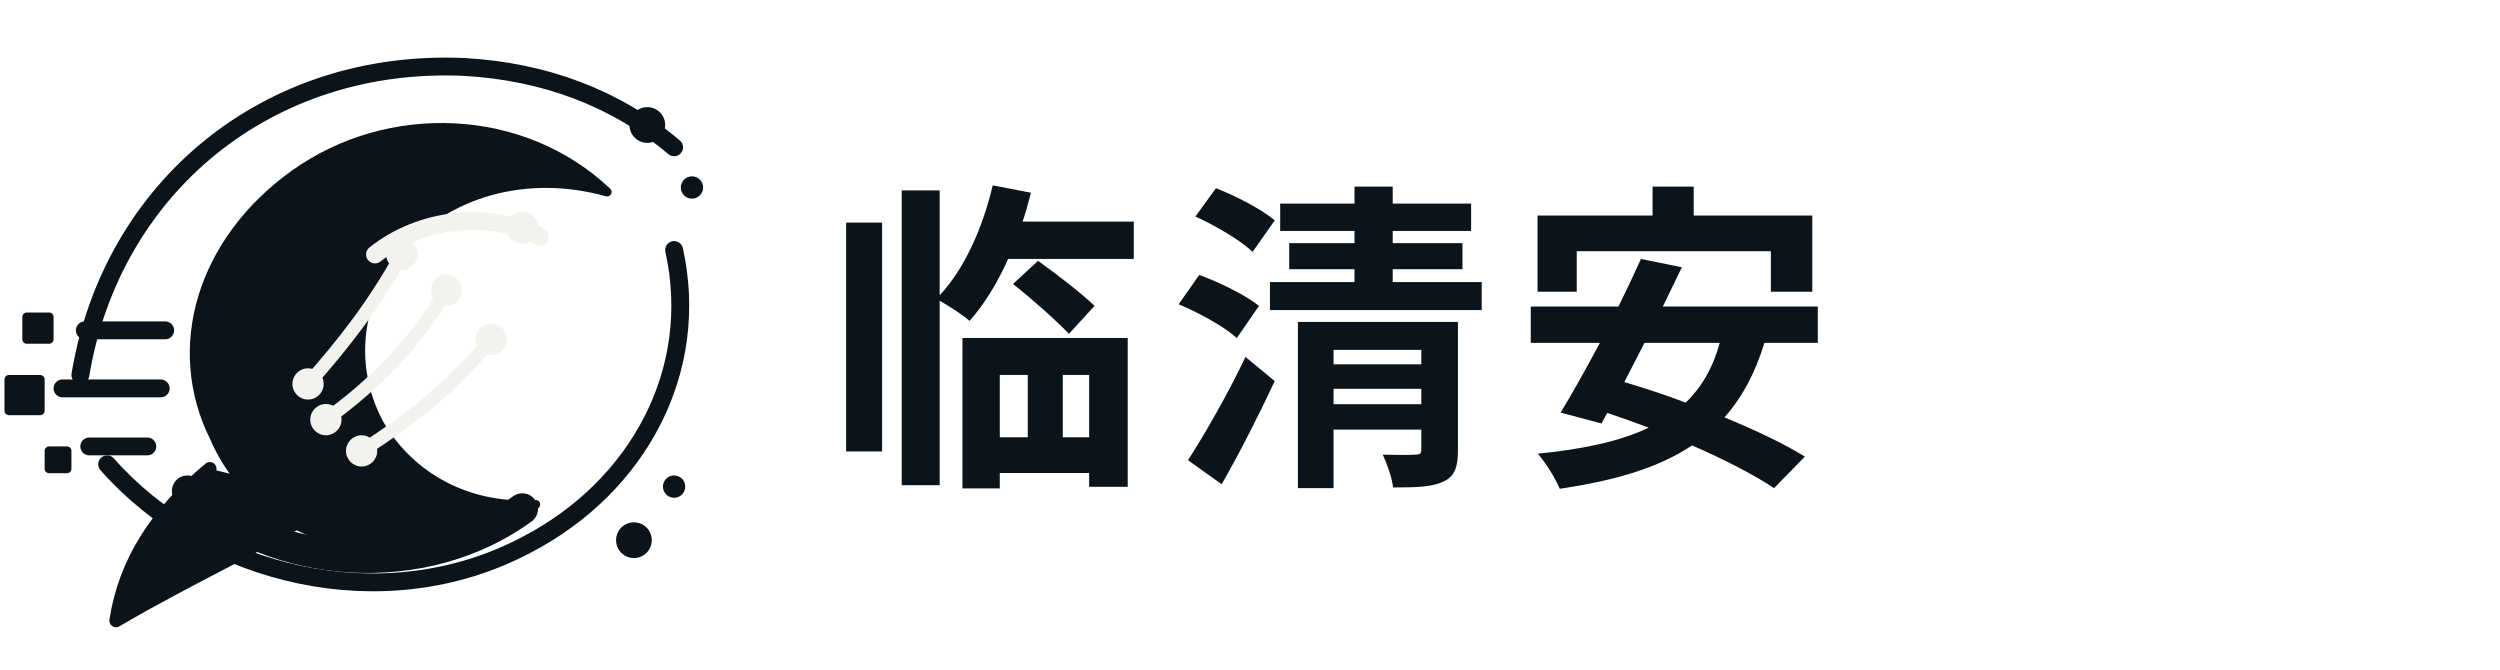
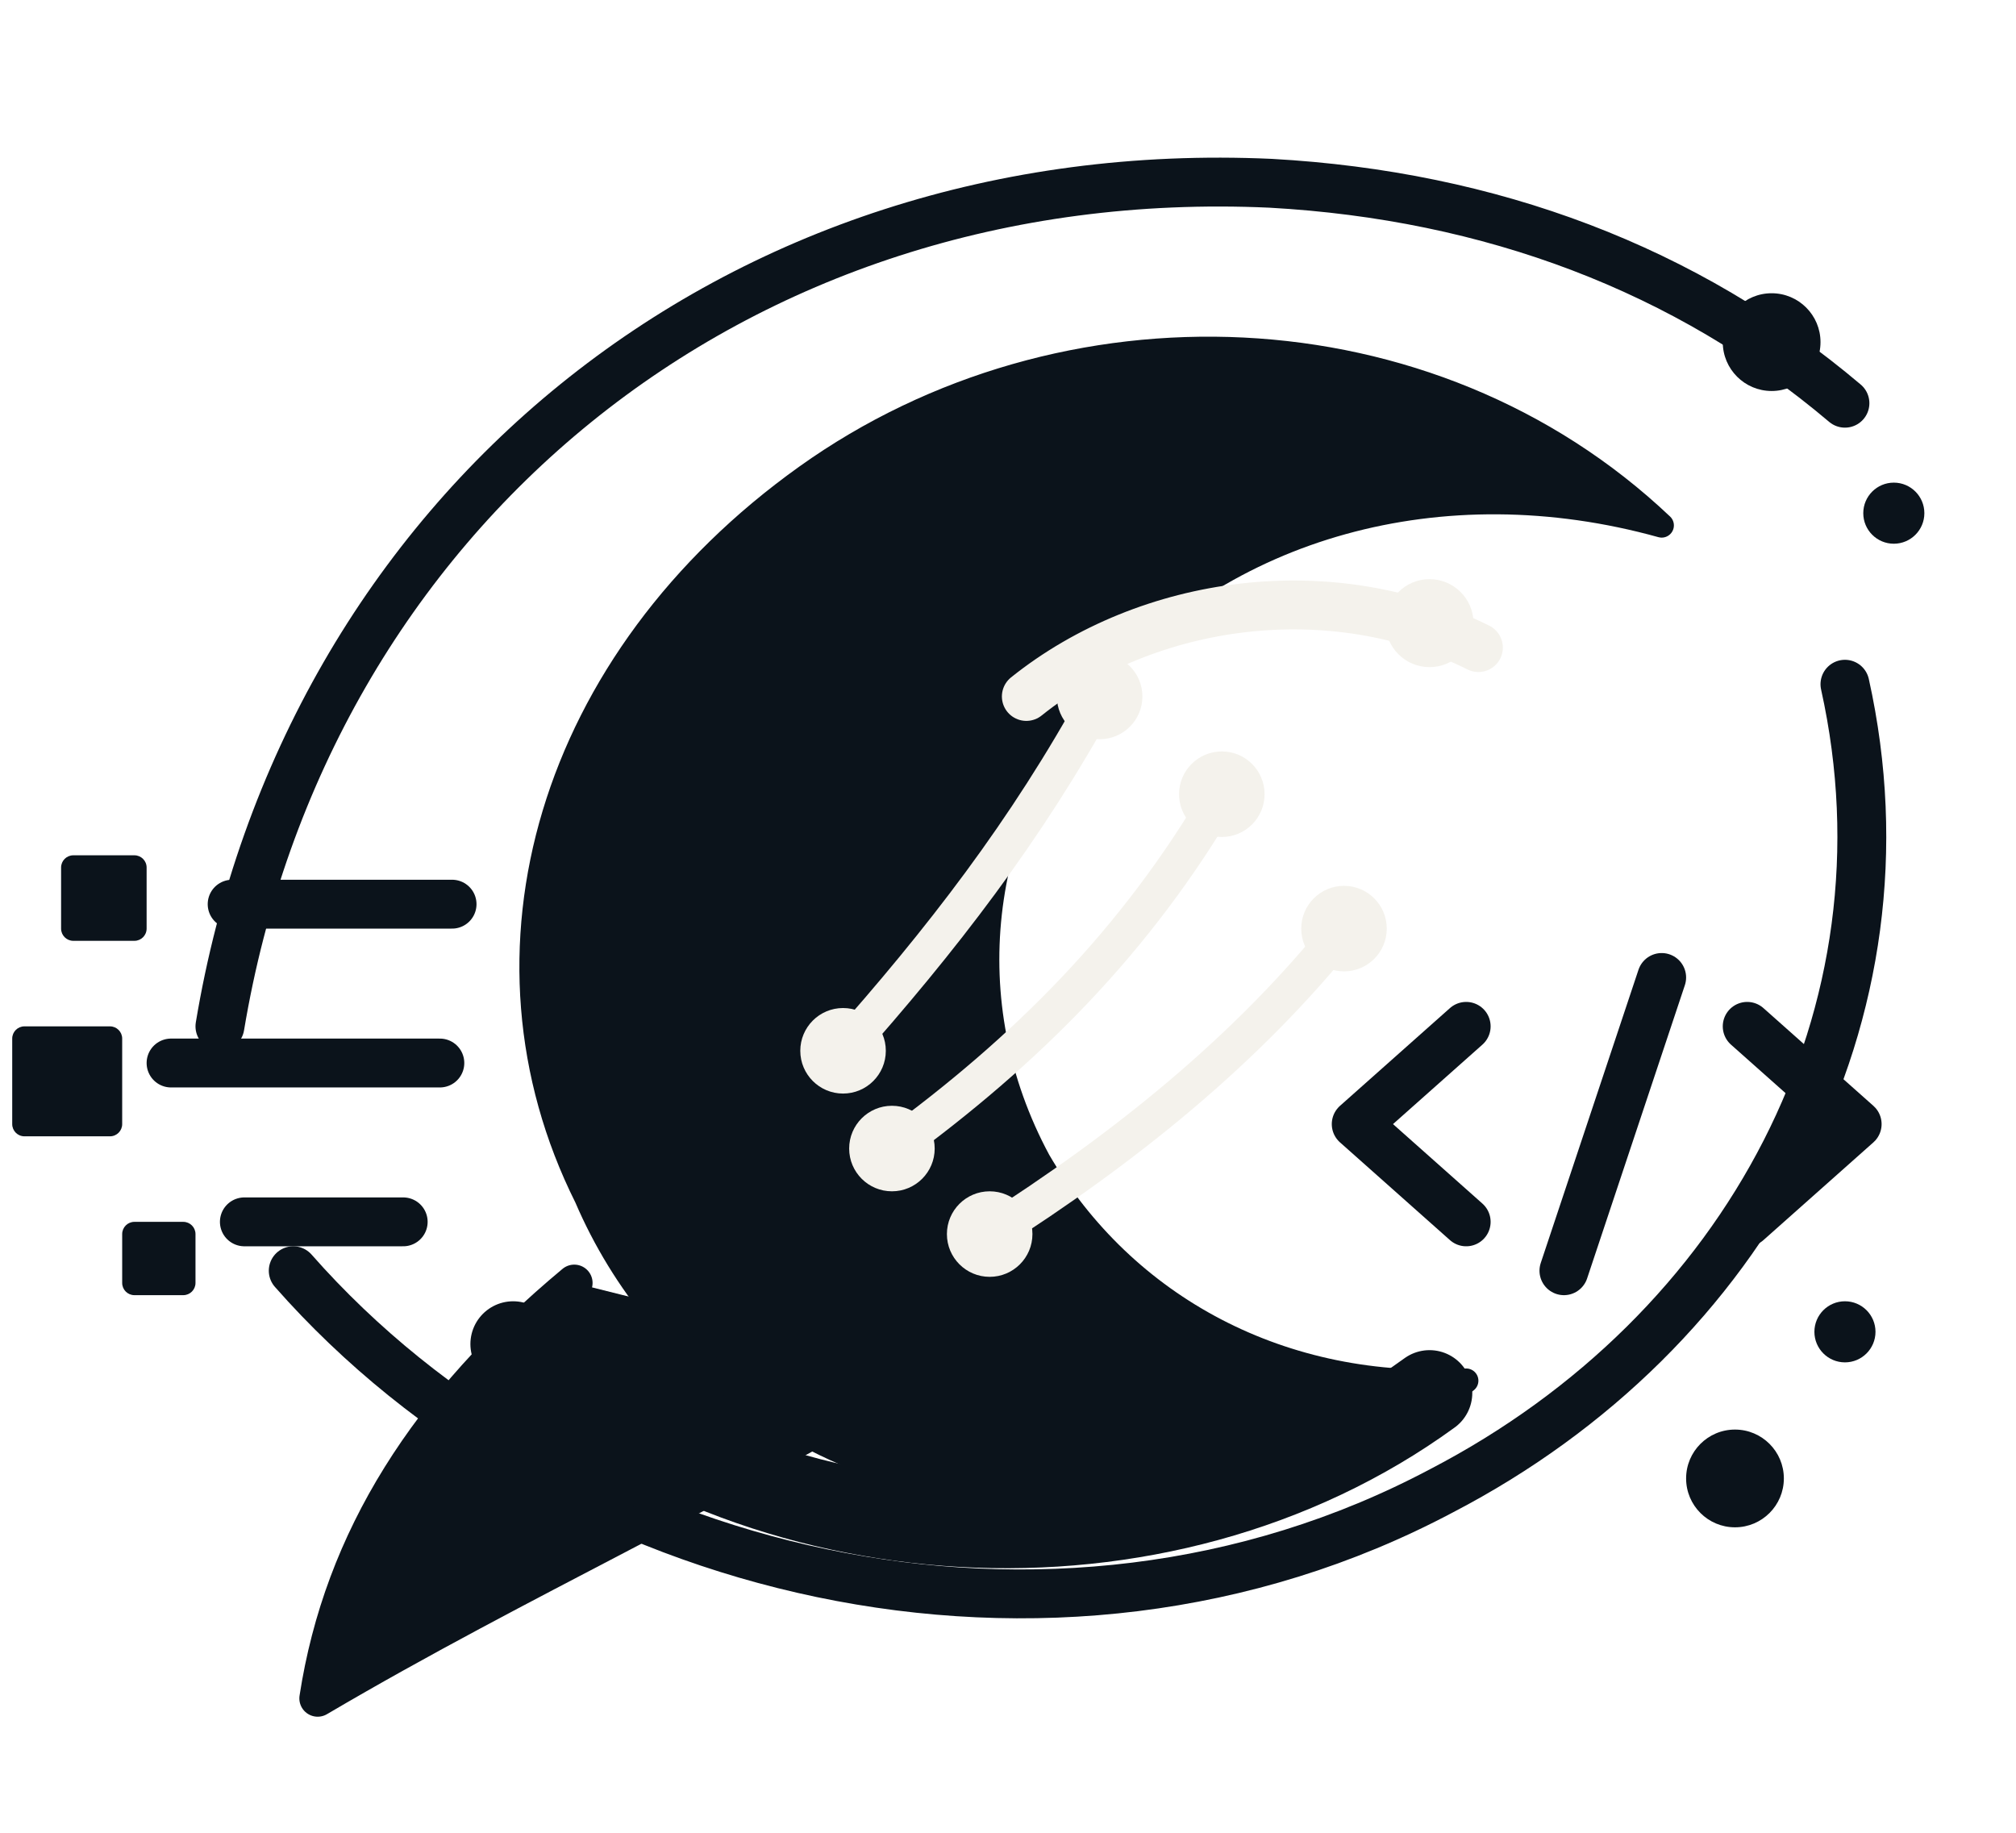
- <svg xmlns="http://www.w3.org/2000/svg" viewBox="0 0 560 150" role="img" aria-labelledby="title desc">
+ <svg xmlns="http://www.w3.org/2000/svg" viewBox="0 0 165 150" role="img" aria-labelledby="title desc">
  <g fill="none" stroke="#0b131b" stroke-linecap="round" stroke-linejoin="round">
    <path d="M18 84C25 42 60 13 104 15c18 1 34 7 47 18" stroke-width="4" />
    <path d="M24 104c22 25 62 35 94 18 25-13 39-39 33-66" stroke-width="4" />
    <path d="M47 105c-12 10-19 21-21 34 17-10 33-17 49-27" fill="#0b131b" stroke-width="3" />
    <path d="M48 98c-10-20-3-44 18-59 21-15 51-14 70 4-18-5-36 0-47 13-9 11-11 26-4 39 7 12 20 19 35 18-17 13-42 13-58 2-6-4-11-10-14-17Z" fill="#0b131b" stroke-width="2" />
    <path d="M84 57c10-8 25-10 37-4" stroke="#f4f2ec" stroke-width="4" />
    <circle cx="117" cy="51" r="3.6" fill="#f4f2ec" stroke="none" />
    <path d="M69 86c8-9 15-18 21-29M73 94c11-8 20-17 27-29M81 101c11-7 21-15 29-25" stroke="#f4f2ec" stroke-width="3" />
    <circle cx="69" cy="86" r="3.5" fill="#f4f2ec" stroke="none" />
    <circle cx="90" cy="57" r="3.5" fill="#f4f2ec" stroke="none" />
    <circle cx="73" cy="94" r="3.5" fill="#f4f2ec" stroke="none" />
    <circle cx="100" cy="65" r="3.5" fill="#f4f2ec" stroke="none" />
    <circle cx="81" cy="101" r="3.5" fill="#f4f2ec" stroke="none" />
    <circle cx="110" cy="76" r="3.5" fill="#f4f2ec" stroke="none" />
    <path d="M42 110c20 18 53 20 75 4" stroke-width="7" />
    <path d="M19 74h18M14 87h22M20 100h13" stroke-width="4" />
    <rect x="5" y="70" width="7" height="7" rx="1" fill="#0b131b" stroke="none" />
    <rect x="1" y="84" width="9" height="9" rx="1" fill="#0b131b" stroke="none" />
    <rect x="10" y="100" width="6" height="6" rx="1" fill="#0b131b" stroke="none" />
    <circle cx="145" cy="28" r="4" fill="#0b131b" stroke="none" />
    <circle cx="155" cy="42" r="2.5" fill="#0b131b" stroke="none" />
    <circle cx="142" cy="121" r="4" fill="#0b131b" stroke="none" />
    <circle cx="151" cy="109" r="2.5" fill="#0b131b" stroke="none" />
+     <path d="M120 84l-9 8 9 8M143 84l9 8-9 8M136 80l-8 24" stroke-width="4" />
  </g>
-   <text x="185" y="103" fill="#0b131b" font-family="Songti SC, Noto Serif SC, Microsoft YaHei, serif" font-size="72" font-weight="700" letter-spacing="5">临清安</text>
</svg>
